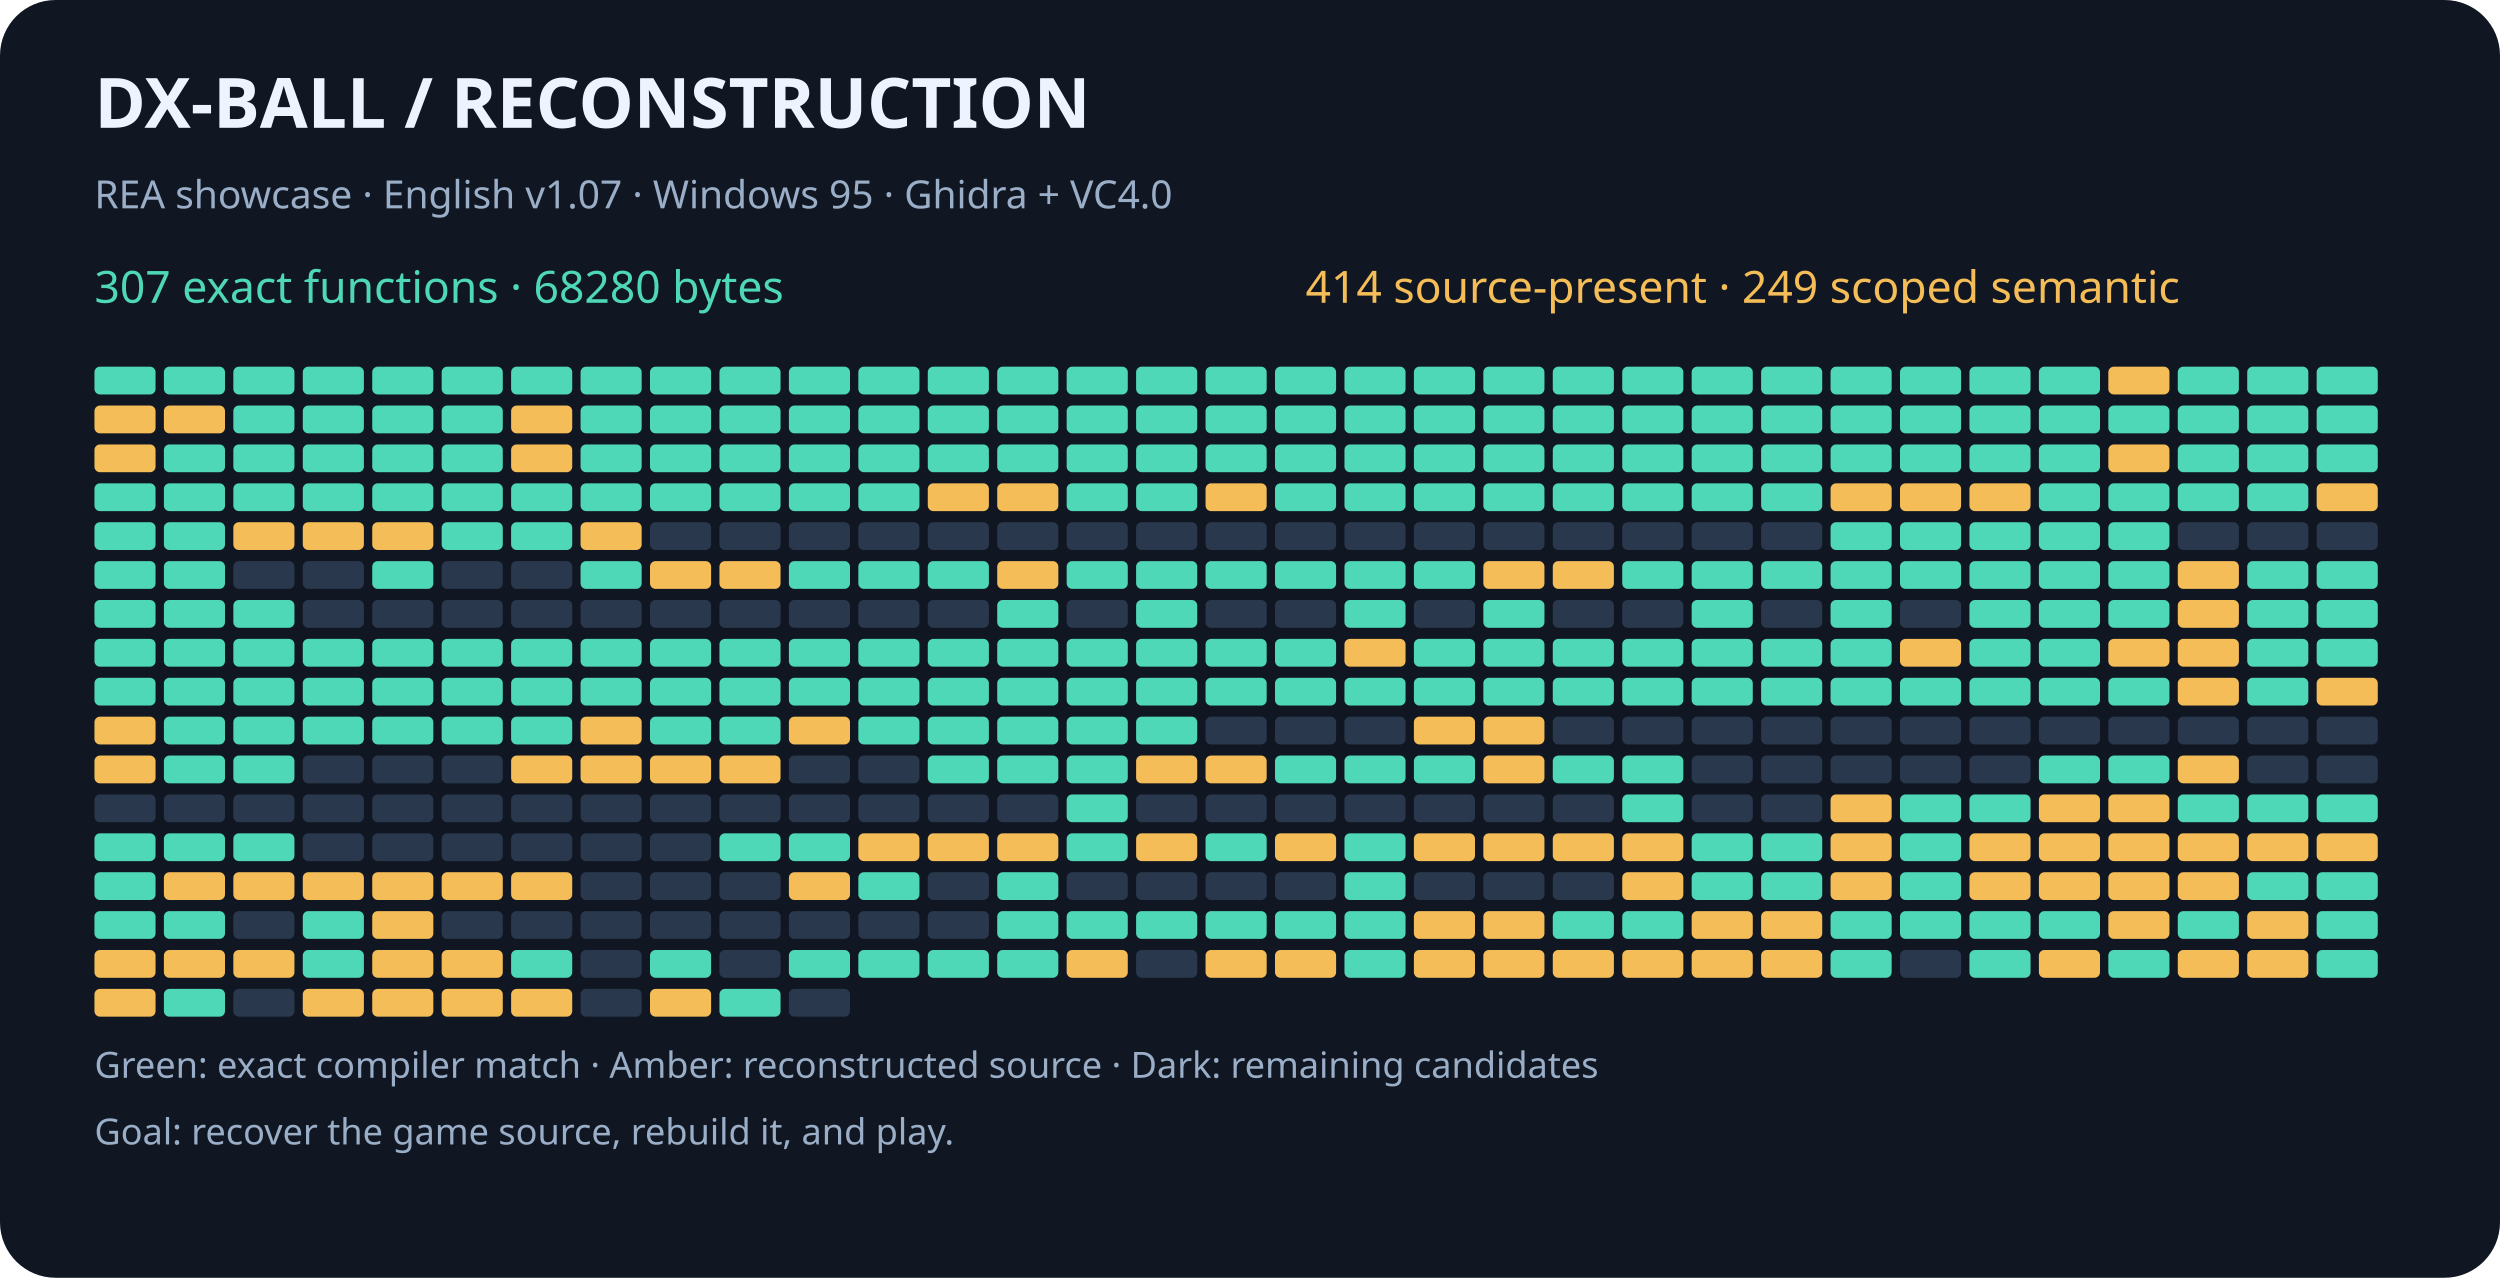
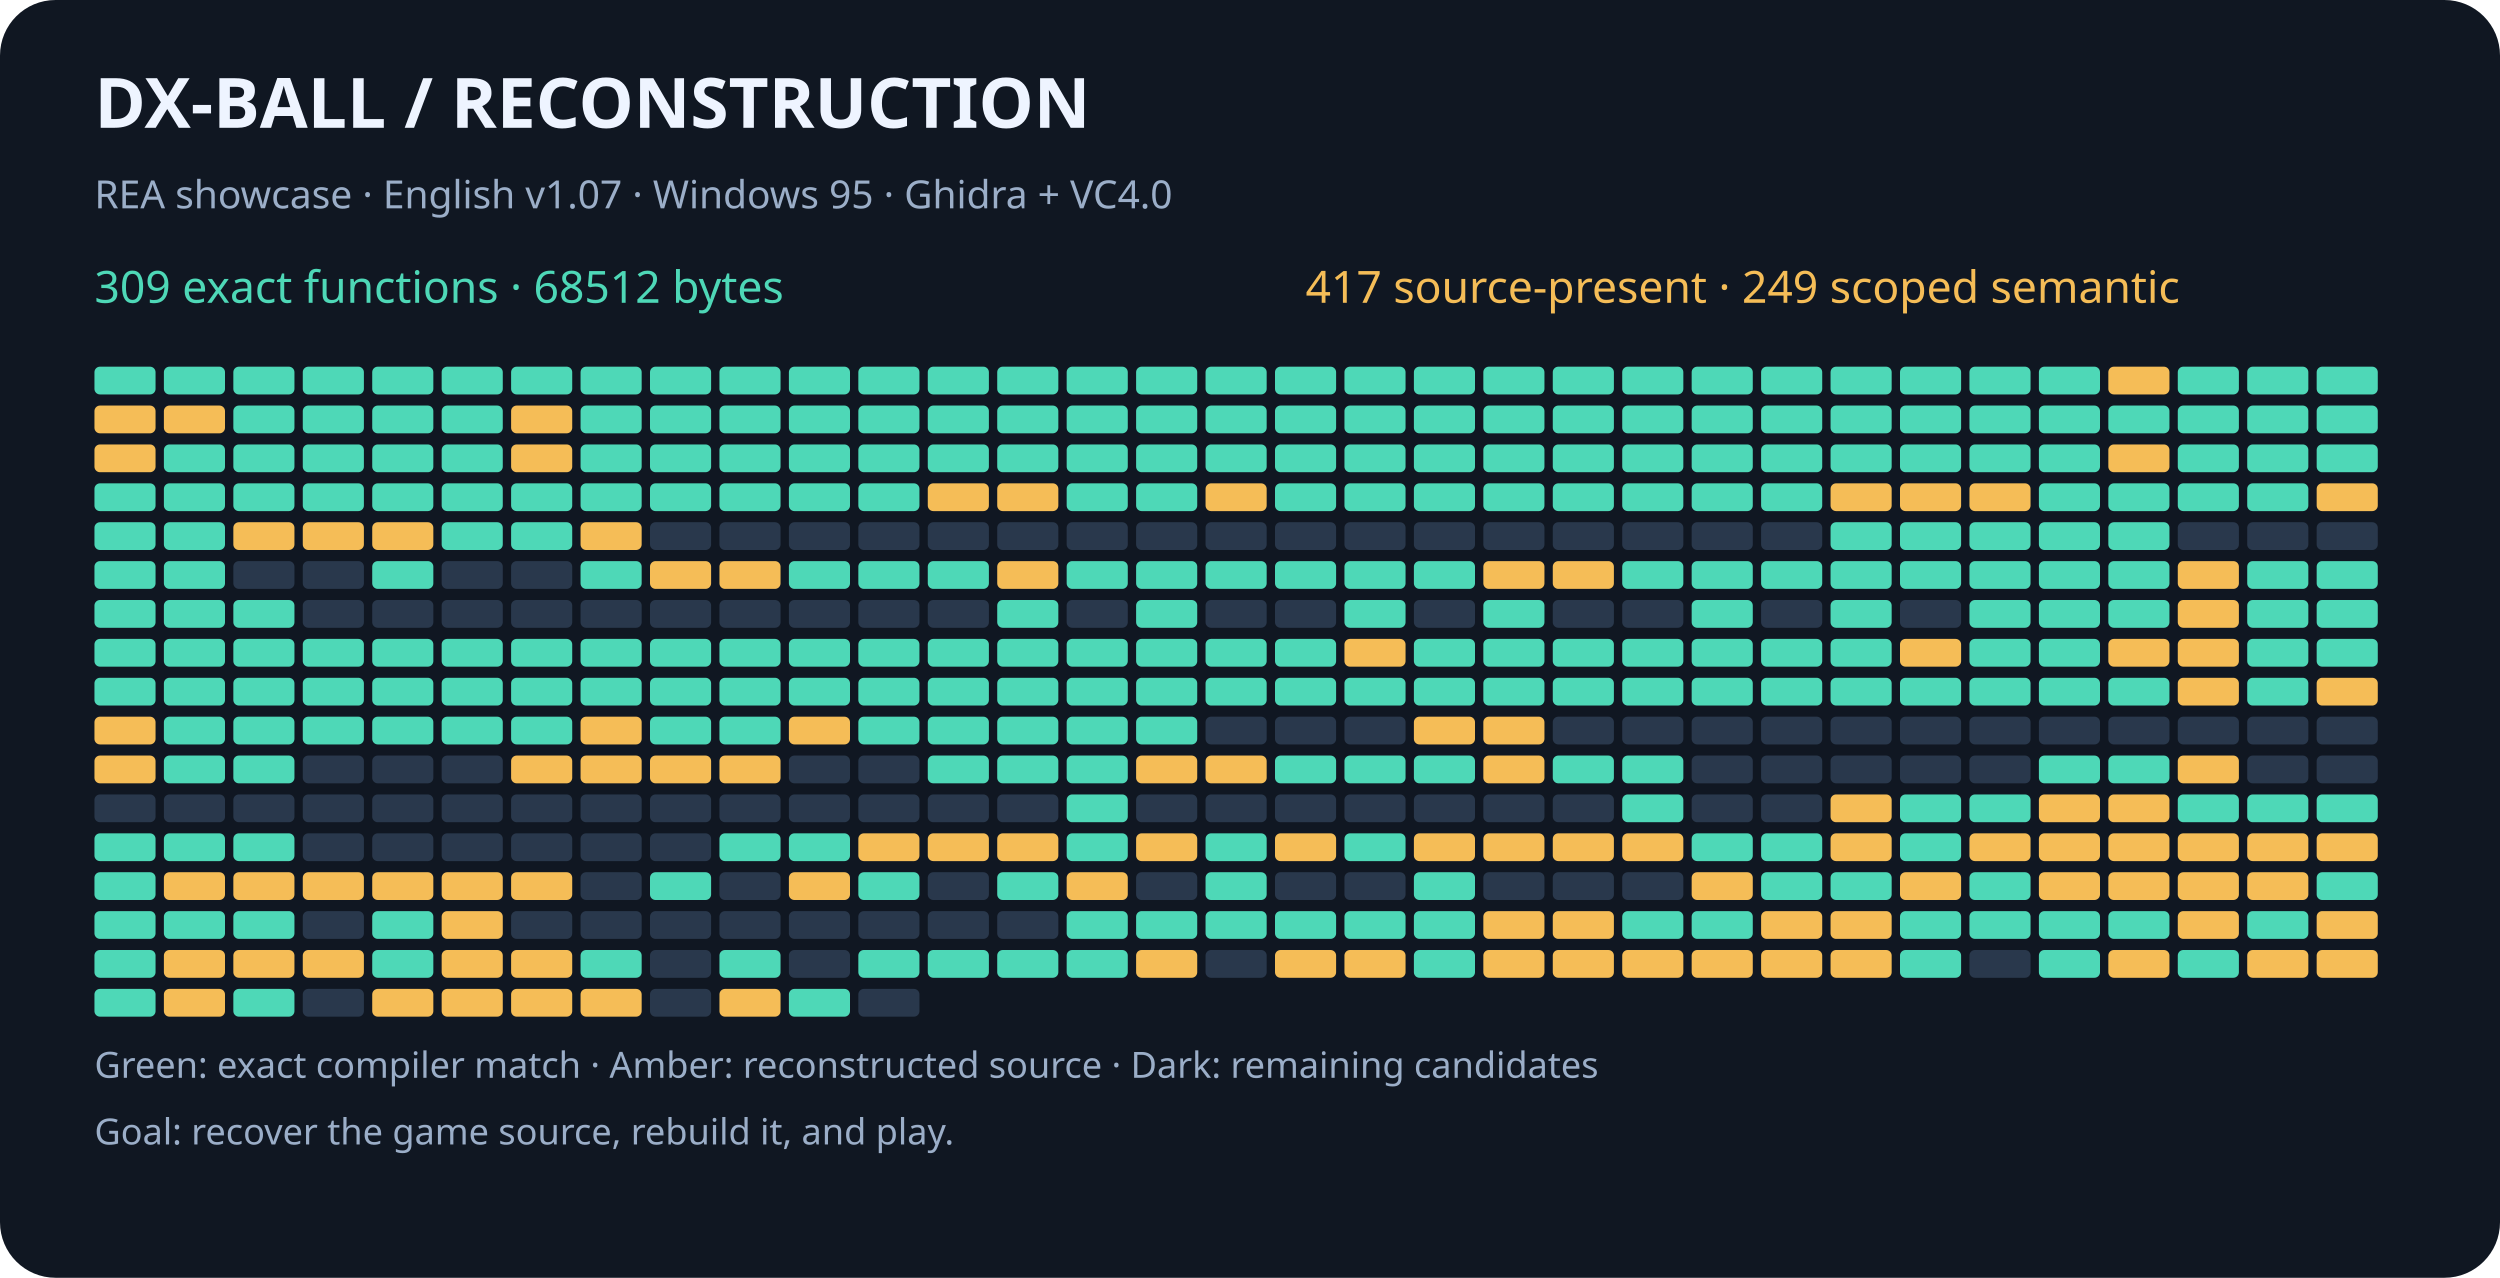
<svg xmlns="http://www.w3.org/2000/svg" width="900" height="460" viewBox="0 0 900 460" role="img" aria-labelledby="title desc">
  <rect width="900" height="460" rx="20" fill="#101722" />
  <g font-family="sans-serif">
    <text x="34" y="46" fill="#eef4ff" font-size="25" font-weight="bold">DX-BALL  /  RECONSTRUCTION</text>
    <text x="34" y="75" fill="#9baec8" font-size="14">REA showcase · English v1.07 · Windows 95 · Ghidra + VC4.0</text>
-     <text x="34" y="109" fill="#4ed8b7" font-size="16">307 exact functions · 68280 bytes</text>
-     <text x="470" y="109" fill="#f5bd57" font-size="16">414 source-present · 249 scoped semantic</text>
+     <text x="34" y="109" fill="#4ed8b7" font-size="16">309 exact functions · 68512 bytes</text>
+     <text x="470" y="109" fill="#f5bd57" font-size="16">417 source-present · 249 scoped semantic</text>
    <rect x="34" y="132" width="22" height="10" rx="2" fill="#4ed8b7" />
    <rect x="59" y="132" width="22" height="10" rx="2" fill="#4ed8b7" />
    <rect x="84" y="132" width="22" height="10" rx="2" fill="#4ed8b7" />
    <rect x="109" y="132" width="22" height="10" rx="2" fill="#4ed8b7" />
    <rect x="134" y="132" width="22" height="10" rx="2" fill="#4ed8b7" />
    <rect x="159" y="132" width="22" height="10" rx="2" fill="#4ed8b7" />
    <rect x="184" y="132" width="22" height="10" rx="2" fill="#4ed8b7" />
    <rect x="209" y="132" width="22" height="10" rx="2" fill="#4ed8b7" />
    <rect x="234" y="132" width="22" height="10" rx="2" fill="#4ed8b7" />
    <rect x="259" y="132" width="22" height="10" rx="2" fill="#4ed8b7" />
    <rect x="284" y="132" width="22" height="10" rx="2" fill="#4ed8b7" />
    <rect x="309" y="132" width="22" height="10" rx="2" fill="#4ed8b7" />
    <rect x="334" y="132" width="22" height="10" rx="2" fill="#4ed8b7" />
    <rect x="359" y="132" width="22" height="10" rx="2" fill="#4ed8b7" />
    <rect x="384" y="132" width="22" height="10" rx="2" fill="#4ed8b7" />
    <rect x="409" y="132" width="22" height="10" rx="2" fill="#4ed8b7" />
    <rect x="434" y="132" width="22" height="10" rx="2" fill="#4ed8b7" />
    <rect x="459" y="132" width="22" height="10" rx="2" fill="#4ed8b7" />
    <rect x="484" y="132" width="22" height="10" rx="2" fill="#4ed8b7" />
    <rect x="509" y="132" width="22" height="10" rx="2" fill="#4ed8b7" />
    <rect x="534" y="132" width="22" height="10" rx="2" fill="#4ed8b7" />
    <rect x="559" y="132" width="22" height="10" rx="2" fill="#4ed8b7" />
    <rect x="584" y="132" width="22" height="10" rx="2" fill="#4ed8b7" />
    <rect x="609" y="132" width="22" height="10" rx="2" fill="#4ed8b7" />
    <rect x="634" y="132" width="22" height="10" rx="2" fill="#4ed8b7" />
    <rect x="659" y="132" width="22" height="10" rx="2" fill="#4ed8b7" />
    <rect x="684" y="132" width="22" height="10" rx="2" fill="#4ed8b7" />
    <rect x="709" y="132" width="22" height="10" rx="2" fill="#4ed8b7" />
    <rect x="734" y="132" width="22" height="10" rx="2" fill="#4ed8b7" />
    <rect x="759" y="132" width="22" height="10" rx="2" fill="#f5bd57" />
    <rect x="784" y="132" width="22" height="10" rx="2" fill="#4ed8b7" />
    <rect x="809" y="132" width="22" height="10" rx="2" fill="#4ed8b7" />
    <rect x="834" y="132" width="22" height="10" rx="2" fill="#4ed8b7" />
    <rect x="34" y="146" width="22" height="10" rx="2" fill="#f5bd57" />
    <rect x="59" y="146" width="22" height="10" rx="2" fill="#f5bd57" />
    <rect x="84" y="146" width="22" height="10" rx="2" fill="#4ed8b7" />
    <rect x="109" y="146" width="22" height="10" rx="2" fill="#4ed8b7" />
    <rect x="134" y="146" width="22" height="10" rx="2" fill="#4ed8b7" />
    <rect x="159" y="146" width="22" height="10" rx="2" fill="#4ed8b7" />
    <rect x="184" y="146" width="22" height="10" rx="2" fill="#f5bd57" />
    <rect x="209" y="146" width="22" height="10" rx="2" fill="#4ed8b7" />
    <rect x="234" y="146" width="22" height="10" rx="2" fill="#4ed8b7" />
    <rect x="259" y="146" width="22" height="10" rx="2" fill="#4ed8b7" />
    <rect x="284" y="146" width="22" height="10" rx="2" fill="#4ed8b7" />
    <rect x="309" y="146" width="22" height="10" rx="2" fill="#4ed8b7" />
    <rect x="334" y="146" width="22" height="10" rx="2" fill="#4ed8b7" />
    <rect x="359" y="146" width="22" height="10" rx="2" fill="#4ed8b7" />
    <rect x="384" y="146" width="22" height="10" rx="2" fill="#4ed8b7" />
    <rect x="409" y="146" width="22" height="10" rx="2" fill="#4ed8b7" />
    <rect x="434" y="146" width="22" height="10" rx="2" fill="#4ed8b7" />
    <rect x="459" y="146" width="22" height="10" rx="2" fill="#4ed8b7" />
    <rect x="484" y="146" width="22" height="10" rx="2" fill="#4ed8b7" />
    <rect x="509" y="146" width="22" height="10" rx="2" fill="#4ed8b7" />
    <rect x="534" y="146" width="22" height="10" rx="2" fill="#4ed8b7" />
    <rect x="559" y="146" width="22" height="10" rx="2" fill="#4ed8b7" />
    <rect x="584" y="146" width="22" height="10" rx="2" fill="#4ed8b7" />
    <rect x="609" y="146" width="22" height="10" rx="2" fill="#4ed8b7" />
    <rect x="634" y="146" width="22" height="10" rx="2" fill="#4ed8b7" />
    <rect x="659" y="146" width="22" height="10" rx="2" fill="#4ed8b7" />
    <rect x="684" y="146" width="22" height="10" rx="2" fill="#4ed8b7" />
    <rect x="709" y="146" width="22" height="10" rx="2" fill="#4ed8b7" />
    <rect x="734" y="146" width="22" height="10" rx="2" fill="#4ed8b7" />
    <rect x="759" y="146" width="22" height="10" rx="2" fill="#4ed8b7" />
    <rect x="784" y="146" width="22" height="10" rx="2" fill="#4ed8b7" />
    <rect x="809" y="146" width="22" height="10" rx="2" fill="#4ed8b7" />
    <rect x="834" y="146" width="22" height="10" rx="2" fill="#4ed8b7" />
    <rect x="34" y="160" width="22" height="10" rx="2" fill="#f5bd57" />
    <rect x="59" y="160" width="22" height="10" rx="2" fill="#4ed8b7" />
    <rect x="84" y="160" width="22" height="10" rx="2" fill="#4ed8b7" />
    <rect x="109" y="160" width="22" height="10" rx="2" fill="#4ed8b7" />
    <rect x="134" y="160" width="22" height="10" rx="2" fill="#4ed8b7" />
    <rect x="159" y="160" width="22" height="10" rx="2" fill="#4ed8b7" />
    <rect x="184" y="160" width="22" height="10" rx="2" fill="#f5bd57" />
    <rect x="209" y="160" width="22" height="10" rx="2" fill="#4ed8b7" />
    <rect x="234" y="160" width="22" height="10" rx="2" fill="#4ed8b7" />
    <rect x="259" y="160" width="22" height="10" rx="2" fill="#4ed8b7" />
    <rect x="284" y="160" width="22" height="10" rx="2" fill="#4ed8b7" />
    <rect x="309" y="160" width="22" height="10" rx="2" fill="#4ed8b7" />
    <rect x="334" y="160" width="22" height="10" rx="2" fill="#4ed8b7" />
    <rect x="359" y="160" width="22" height="10" rx="2" fill="#4ed8b7" />
    <rect x="384" y="160" width="22" height="10" rx="2" fill="#4ed8b7" />
    <rect x="409" y="160" width="22" height="10" rx="2" fill="#4ed8b7" />
    <rect x="434" y="160" width="22" height="10" rx="2" fill="#4ed8b7" />
    <rect x="459" y="160" width="22" height="10" rx="2" fill="#4ed8b7" />
    <rect x="484" y="160" width="22" height="10" rx="2" fill="#4ed8b7" />
    <rect x="509" y="160" width="22" height="10" rx="2" fill="#4ed8b7" />
    <rect x="534" y="160" width="22" height="10" rx="2" fill="#4ed8b7" />
    <rect x="559" y="160" width="22" height="10" rx="2" fill="#4ed8b7" />
    <rect x="584" y="160" width="22" height="10" rx="2" fill="#4ed8b7" />
    <rect x="609" y="160" width="22" height="10" rx="2" fill="#4ed8b7" />
    <rect x="634" y="160" width="22" height="10" rx="2" fill="#4ed8b7" />
    <rect x="659" y="160" width="22" height="10" rx="2" fill="#4ed8b7" />
    <rect x="684" y="160" width="22" height="10" rx="2" fill="#4ed8b7" />
    <rect x="709" y="160" width="22" height="10" rx="2" fill="#4ed8b7" />
    <rect x="734" y="160" width="22" height="10" rx="2" fill="#4ed8b7" />
    <rect x="759" y="160" width="22" height="10" rx="2" fill="#f5bd57" />
    <rect x="784" y="160" width="22" height="10" rx="2" fill="#4ed8b7" />
    <rect x="809" y="160" width="22" height="10" rx="2" fill="#4ed8b7" />
    <rect x="834" y="160" width="22" height="10" rx="2" fill="#4ed8b7" />
    <rect x="34" y="174" width="22" height="10" rx="2" fill="#4ed8b7" />
    <rect x="59" y="174" width="22" height="10" rx="2" fill="#4ed8b7" />
    <rect x="84" y="174" width="22" height="10" rx="2" fill="#4ed8b7" />
    <rect x="109" y="174" width="22" height="10" rx="2" fill="#4ed8b7" />
    <rect x="134" y="174" width="22" height="10" rx="2" fill="#4ed8b7" />
    <rect x="159" y="174" width="22" height="10" rx="2" fill="#4ed8b7" />
    <rect x="184" y="174" width="22" height="10" rx="2" fill="#4ed8b7" />
    <rect x="209" y="174" width="22" height="10" rx="2" fill="#4ed8b7" />
    <rect x="234" y="174" width="22" height="10" rx="2" fill="#4ed8b7" />
    <rect x="259" y="174" width="22" height="10" rx="2" fill="#4ed8b7" />
    <rect x="284" y="174" width="22" height="10" rx="2" fill="#4ed8b7" />
    <rect x="309" y="174" width="22" height="10" rx="2" fill="#4ed8b7" />
    <rect x="334" y="174" width="22" height="10" rx="2" fill="#f5bd57" />
    <rect x="359" y="174" width="22" height="10" rx="2" fill="#f5bd57" />
    <rect x="384" y="174" width="22" height="10" rx="2" fill="#4ed8b7" />
    <rect x="409" y="174" width="22" height="10" rx="2" fill="#4ed8b7" />
    <rect x="434" y="174" width="22" height="10" rx="2" fill="#f5bd57" />
    <rect x="459" y="174" width="22" height="10" rx="2" fill="#4ed8b7" />
    <rect x="484" y="174" width="22" height="10" rx="2" fill="#4ed8b7" />
    <rect x="509" y="174" width="22" height="10" rx="2" fill="#4ed8b7" />
    <rect x="534" y="174" width="22" height="10" rx="2" fill="#4ed8b7" />
    <rect x="559" y="174" width="22" height="10" rx="2" fill="#4ed8b7" />
    <rect x="584" y="174" width="22" height="10" rx="2" fill="#4ed8b7" />
    <rect x="609" y="174" width="22" height="10" rx="2" fill="#4ed8b7" />
    <rect x="634" y="174" width="22" height="10" rx="2" fill="#4ed8b7" />
    <rect x="659" y="174" width="22" height="10" rx="2" fill="#f5bd57" />
    <rect x="684" y="174" width="22" height="10" rx="2" fill="#f5bd57" />
    <rect x="709" y="174" width="22" height="10" rx="2" fill="#f5bd57" />
    <rect x="734" y="174" width="22" height="10" rx="2" fill="#4ed8b7" />
    <rect x="759" y="174" width="22" height="10" rx="2" fill="#4ed8b7" />
    <rect x="784" y="174" width="22" height="10" rx="2" fill="#4ed8b7" />
    <rect x="809" y="174" width="22" height="10" rx="2" fill="#4ed8b7" />
    <rect x="834" y="174" width="22" height="10" rx="2" fill="#f5bd57" />
    <rect x="34" y="188" width="22" height="10" rx="2" fill="#4ed8b7" />
    <rect x="59" y="188" width="22" height="10" rx="2" fill="#4ed8b7" />
    <rect x="84" y="188" width="22" height="10" rx="2" fill="#f5bd57" />
    <rect x="109" y="188" width="22" height="10" rx="2" fill="#f5bd57" />
    <rect x="134" y="188" width="22" height="10" rx="2" fill="#f5bd57" />
    <rect x="159" y="188" width="22" height="10" rx="2" fill="#4ed8b7" />
    <rect x="184" y="188" width="22" height="10" rx="2" fill="#4ed8b7" />
    <rect x="209" y="188" width="22" height="10" rx="2" fill="#f5bd57" />
    <rect x="234" y="188" width="22" height="10" rx="2" fill="#29384c" />
    <rect x="259" y="188" width="22" height="10" rx="2" fill="#29384c" />
    <rect x="284" y="188" width="22" height="10" rx="2" fill="#29384c" />
    <rect x="309" y="188" width="22" height="10" rx="2" fill="#29384c" />
    <rect x="334" y="188" width="22" height="10" rx="2" fill="#29384c" />
    <rect x="359" y="188" width="22" height="10" rx="2" fill="#29384c" />
    <rect x="384" y="188" width="22" height="10" rx="2" fill="#29384c" />
    <rect x="409" y="188" width="22" height="10" rx="2" fill="#29384c" />
    <rect x="434" y="188" width="22" height="10" rx="2" fill="#29384c" />
    <rect x="459" y="188" width="22" height="10" rx="2" fill="#29384c" />
    <rect x="484" y="188" width="22" height="10" rx="2" fill="#29384c" />
    <rect x="509" y="188" width="22" height="10" rx="2" fill="#29384c" />
    <rect x="534" y="188" width="22" height="10" rx="2" fill="#29384c" />
    <rect x="559" y="188" width="22" height="10" rx="2" fill="#29384c" />
    <rect x="584" y="188" width="22" height="10" rx="2" fill="#29384c" />
    <rect x="609" y="188" width="22" height="10" rx="2" fill="#29384c" />
    <rect x="634" y="188" width="22" height="10" rx="2" fill="#29384c" />
    <rect x="659" y="188" width="22" height="10" rx="2" fill="#4ed8b7" />
    <rect x="684" y="188" width="22" height="10" rx="2" fill="#4ed8b7" />
    <rect x="709" y="188" width="22" height="10" rx="2" fill="#4ed8b7" />
    <rect x="734" y="188" width="22" height="10" rx="2" fill="#4ed8b7" />
    <rect x="759" y="188" width="22" height="10" rx="2" fill="#4ed8b7" />
    <rect x="784" y="188" width="22" height="10" rx="2" fill="#29384c" />
    <rect x="809" y="188" width="22" height="10" rx="2" fill="#29384c" />
    <rect x="834" y="188" width="22" height="10" rx="2" fill="#29384c" />
    <rect x="34" y="202" width="22" height="10" rx="2" fill="#4ed8b7" />
    <rect x="59" y="202" width="22" height="10" rx="2" fill="#4ed8b7" />
    <rect x="84" y="202" width="22" height="10" rx="2" fill="#29384c" />
    <rect x="109" y="202" width="22" height="10" rx="2" fill="#29384c" />
    <rect x="134" y="202" width="22" height="10" rx="2" fill="#4ed8b7" />
    <rect x="159" y="202" width="22" height="10" rx="2" fill="#29384c" />
    <rect x="184" y="202" width="22" height="10" rx="2" fill="#29384c" />
    <rect x="209" y="202" width="22" height="10" rx="2" fill="#4ed8b7" />
    <rect x="234" y="202" width="22" height="10" rx="2" fill="#f5bd57" />
    <rect x="259" y="202" width="22" height="10" rx="2" fill="#f5bd57" />
    <rect x="284" y="202" width="22" height="10" rx="2" fill="#4ed8b7" />
    <rect x="309" y="202" width="22" height="10" rx="2" fill="#4ed8b7" />
    <rect x="334" y="202" width="22" height="10" rx="2" fill="#4ed8b7" />
    <rect x="359" y="202" width="22" height="10" rx="2" fill="#f5bd57" />
    <rect x="384" y="202" width="22" height="10" rx="2" fill="#4ed8b7" />
    <rect x="409" y="202" width="22" height="10" rx="2" fill="#4ed8b7" />
    <rect x="434" y="202" width="22" height="10" rx="2" fill="#4ed8b7" />
    <rect x="459" y="202" width="22" height="10" rx="2" fill="#4ed8b7" />
    <rect x="484" y="202" width="22" height="10" rx="2" fill="#4ed8b7" />
    <rect x="509" y="202" width="22" height="10" rx="2" fill="#4ed8b7" />
    <rect x="534" y="202" width="22" height="10" rx="2" fill="#f5bd57" />
    <rect x="559" y="202" width="22" height="10" rx="2" fill="#f5bd57" />
    <rect x="584" y="202" width="22" height="10" rx="2" fill="#4ed8b7" />
    <rect x="609" y="202" width="22" height="10" rx="2" fill="#4ed8b7" />
    <rect x="634" y="202" width="22" height="10" rx="2" fill="#4ed8b7" />
    <rect x="659" y="202" width="22" height="10" rx="2" fill="#4ed8b7" />
    <rect x="684" y="202" width="22" height="10" rx="2" fill="#4ed8b7" />
    <rect x="709" y="202" width="22" height="10" rx="2" fill="#4ed8b7" />
    <rect x="734" y="202" width="22" height="10" rx="2" fill="#4ed8b7" />
    <rect x="759" y="202" width="22" height="10" rx="2" fill="#4ed8b7" />
    <rect x="784" y="202" width="22" height="10" rx="2" fill="#f5bd57" />
    <rect x="809" y="202" width="22" height="10" rx="2" fill="#4ed8b7" />
    <rect x="834" y="202" width="22" height="10" rx="2" fill="#4ed8b7" />
    <rect x="34" y="216" width="22" height="10" rx="2" fill="#4ed8b7" />
    <rect x="59" y="216" width="22" height="10" rx="2" fill="#4ed8b7" />
    <rect x="84" y="216" width="22" height="10" rx="2" fill="#4ed8b7" />
    <rect x="109" y="216" width="22" height="10" rx="2" fill="#29384c" />
    <rect x="134" y="216" width="22" height="10" rx="2" fill="#29384c" />
    <rect x="159" y="216" width="22" height="10" rx="2" fill="#29384c" />
    <rect x="184" y="216" width="22" height="10" rx="2" fill="#29384c" />
    <rect x="209" y="216" width="22" height="10" rx="2" fill="#29384c" />
    <rect x="234" y="216" width="22" height="10" rx="2" fill="#29384c" />
    <rect x="259" y="216" width="22" height="10" rx="2" fill="#29384c" />
    <rect x="284" y="216" width="22" height="10" rx="2" fill="#29384c" />
    <rect x="309" y="216" width="22" height="10" rx="2" fill="#29384c" />
    <rect x="334" y="216" width="22" height="10" rx="2" fill="#29384c" />
    <rect x="359" y="216" width="22" height="10" rx="2" fill="#4ed8b7" />
    <rect x="384" y="216" width="22" height="10" rx="2" fill="#29384c" />
    <rect x="409" y="216" width="22" height="10" rx="2" fill="#4ed8b7" />
    <rect x="434" y="216" width="22" height="10" rx="2" fill="#29384c" />
    <rect x="459" y="216" width="22" height="10" rx="2" fill="#29384c" />
    <rect x="484" y="216" width="22" height="10" rx="2" fill="#4ed8b7" />
    <rect x="509" y="216" width="22" height="10" rx="2" fill="#29384c" />
    <rect x="534" y="216" width="22" height="10" rx="2" fill="#4ed8b7" />
    <rect x="559" y="216" width="22" height="10" rx="2" fill="#29384c" />
    <rect x="584" y="216" width="22" height="10" rx="2" fill="#29384c" />
    <rect x="609" y="216" width="22" height="10" rx="2" fill="#4ed8b7" />
    <rect x="634" y="216" width="22" height="10" rx="2" fill="#29384c" />
    <rect x="659" y="216" width="22" height="10" rx="2" fill="#4ed8b7" />
    <rect x="684" y="216" width="22" height="10" rx="2" fill="#29384c" />
    <rect x="709" y="216" width="22" height="10" rx="2" fill="#4ed8b7" />
    <rect x="734" y="216" width="22" height="10" rx="2" fill="#4ed8b7" />
    <rect x="759" y="216" width="22" height="10" rx="2" fill="#4ed8b7" />
    <rect x="784" y="216" width="22" height="10" rx="2" fill="#f5bd57" />
    <rect x="809" y="216" width="22" height="10" rx="2" fill="#4ed8b7" />
    <rect x="834" y="216" width="22" height="10" rx="2" fill="#4ed8b7" />
    <rect x="34" y="230" width="22" height="10" rx="2" fill="#4ed8b7" />
    <rect x="59" y="230" width="22" height="10" rx="2" fill="#4ed8b7" />
    <rect x="84" y="230" width="22" height="10" rx="2" fill="#4ed8b7" />
    <rect x="109" y="230" width="22" height="10" rx="2" fill="#4ed8b7" />
    <rect x="134" y="230" width="22" height="10" rx="2" fill="#4ed8b7" />
    <rect x="159" y="230" width="22" height="10" rx="2" fill="#4ed8b7" />
    <rect x="184" y="230" width="22" height="10" rx="2" fill="#4ed8b7" />
    <rect x="209" y="230" width="22" height="10" rx="2" fill="#4ed8b7" />
    <rect x="234" y="230" width="22" height="10" rx="2" fill="#4ed8b7" />
    <rect x="259" y="230" width="22" height="10" rx="2" fill="#4ed8b7" />
    <rect x="284" y="230" width="22" height="10" rx="2" fill="#4ed8b7" />
    <rect x="309" y="230" width="22" height="10" rx="2" fill="#4ed8b7" />
    <rect x="334" y="230" width="22" height="10" rx="2" fill="#4ed8b7" />
    <rect x="359" y="230" width="22" height="10" rx="2" fill="#4ed8b7" />
    <rect x="384" y="230" width="22" height="10" rx="2" fill="#4ed8b7" />
    <rect x="409" y="230" width="22" height="10" rx="2" fill="#4ed8b7" />
    <rect x="434" y="230" width="22" height="10" rx="2" fill="#4ed8b7" />
    <rect x="459" y="230" width="22" height="10" rx="2" fill="#4ed8b7" />
    <rect x="484" y="230" width="22" height="10" rx="2" fill="#f5bd57" />
    <rect x="509" y="230" width="22" height="10" rx="2" fill="#4ed8b7" />
    <rect x="534" y="230" width="22" height="10" rx="2" fill="#4ed8b7" />
    <rect x="559" y="230" width="22" height="10" rx="2" fill="#4ed8b7" />
    <rect x="584" y="230" width="22" height="10" rx="2" fill="#4ed8b7" />
    <rect x="609" y="230" width="22" height="10" rx="2" fill="#4ed8b7" />
    <rect x="634" y="230" width="22" height="10" rx="2" fill="#4ed8b7" />
    <rect x="659" y="230" width="22" height="10" rx="2" fill="#4ed8b7" />
    <rect x="684" y="230" width="22" height="10" rx="2" fill="#f5bd57" />
    <rect x="709" y="230" width="22" height="10" rx="2" fill="#4ed8b7" />
    <rect x="734" y="230" width="22" height="10" rx="2" fill="#4ed8b7" />
    <rect x="759" y="230" width="22" height="10" rx="2" fill="#f5bd57" />
    <rect x="784" y="230" width="22" height="10" rx="2" fill="#f5bd57" />
    <rect x="809" y="230" width="22" height="10" rx="2" fill="#4ed8b7" />
    <rect x="834" y="230" width="22" height="10" rx="2" fill="#4ed8b7" />
    <rect x="34" y="244" width="22" height="10" rx="2" fill="#4ed8b7" />
    <rect x="59" y="244" width="22" height="10" rx="2" fill="#4ed8b7" />
    <rect x="84" y="244" width="22" height="10" rx="2" fill="#4ed8b7" />
    <rect x="109" y="244" width="22" height="10" rx="2" fill="#4ed8b7" />
    <rect x="134" y="244" width="22" height="10" rx="2" fill="#4ed8b7" />
    <rect x="159" y="244" width="22" height="10" rx="2" fill="#4ed8b7" />
    <rect x="184" y="244" width="22" height="10" rx="2" fill="#4ed8b7" />
    <rect x="209" y="244" width="22" height="10" rx="2" fill="#4ed8b7" />
    <rect x="234" y="244" width="22" height="10" rx="2" fill="#4ed8b7" />
    <rect x="259" y="244" width="22" height="10" rx="2" fill="#4ed8b7" />
    <rect x="284" y="244" width="22" height="10" rx="2" fill="#4ed8b7" />
    <rect x="309" y="244" width="22" height="10" rx="2" fill="#4ed8b7" />
    <rect x="334" y="244" width="22" height="10" rx="2" fill="#4ed8b7" />
    <rect x="359" y="244" width="22" height="10" rx="2" fill="#4ed8b7" />
    <rect x="384" y="244" width="22" height="10" rx="2" fill="#4ed8b7" />
    <rect x="409" y="244" width="22" height="10" rx="2" fill="#4ed8b7" />
    <rect x="434" y="244" width="22" height="10" rx="2" fill="#4ed8b7" />
    <rect x="459" y="244" width="22" height="10" rx="2" fill="#4ed8b7" />
    <rect x="484" y="244" width="22" height="10" rx="2" fill="#4ed8b7" />
    <rect x="509" y="244" width="22" height="10" rx="2" fill="#4ed8b7" />
    <rect x="534" y="244" width="22" height="10" rx="2" fill="#4ed8b7" />
    <rect x="559" y="244" width="22" height="10" rx="2" fill="#4ed8b7" />
    <rect x="584" y="244" width="22" height="10" rx="2" fill="#4ed8b7" />
    <rect x="609" y="244" width="22" height="10" rx="2" fill="#4ed8b7" />
    <rect x="634" y="244" width="22" height="10" rx="2" fill="#4ed8b7" />
    <rect x="659" y="244" width="22" height="10" rx="2" fill="#4ed8b7" />
    <rect x="684" y="244" width="22" height="10" rx="2" fill="#4ed8b7" />
    <rect x="709" y="244" width="22" height="10" rx="2" fill="#4ed8b7" />
    <rect x="734" y="244" width="22" height="10" rx="2" fill="#4ed8b7" />
    <rect x="759" y="244" width="22" height="10" rx="2" fill="#4ed8b7" />
    <rect x="784" y="244" width="22" height="10" rx="2" fill="#f5bd57" />
    <rect x="809" y="244" width="22" height="10" rx="2" fill="#4ed8b7" />
    <rect x="834" y="244" width="22" height="10" rx="2" fill="#f5bd57" />
    <rect x="34" y="258" width="22" height="10" rx="2" fill="#f5bd57" />
    <rect x="59" y="258" width="22" height="10" rx="2" fill="#4ed8b7" />
    <rect x="84" y="258" width="22" height="10" rx="2" fill="#4ed8b7" />
    <rect x="109" y="258" width="22" height="10" rx="2" fill="#4ed8b7" />
    <rect x="134" y="258" width="22" height="10" rx="2" fill="#4ed8b7" />
    <rect x="159" y="258" width="22" height="10" rx="2" fill="#4ed8b7" />
    <rect x="184" y="258" width="22" height="10" rx="2" fill="#4ed8b7" />
    <rect x="209" y="258" width="22" height="10" rx="2" fill="#f5bd57" />
    <rect x="234" y="258" width="22" height="10" rx="2" fill="#4ed8b7" />
    <rect x="259" y="258" width="22" height="10" rx="2" fill="#4ed8b7" />
    <rect x="284" y="258" width="22" height="10" rx="2" fill="#f5bd57" />
    <rect x="309" y="258" width="22" height="10" rx="2" fill="#4ed8b7" />
    <rect x="334" y="258" width="22" height="10" rx="2" fill="#4ed8b7" />
    <rect x="359" y="258" width="22" height="10" rx="2" fill="#4ed8b7" />
    <rect x="384" y="258" width="22" height="10" rx="2" fill="#4ed8b7" />
    <rect x="409" y="258" width="22" height="10" rx="2" fill="#4ed8b7" />
    <rect x="434" y="258" width="22" height="10" rx="2" fill="#29384c" />
    <rect x="459" y="258" width="22" height="10" rx="2" fill="#29384c" />
    <rect x="484" y="258" width="22" height="10" rx="2" fill="#29384c" />
    <rect x="509" y="258" width="22" height="10" rx="2" fill="#f5bd57" />
    <rect x="534" y="258" width="22" height="10" rx="2" fill="#f5bd57" />
    <rect x="559" y="258" width="22" height="10" rx="2" fill="#29384c" />
    <rect x="584" y="258" width="22" height="10" rx="2" fill="#29384c" />
    <rect x="609" y="258" width="22" height="10" rx="2" fill="#29384c" />
    <rect x="634" y="258" width="22" height="10" rx="2" fill="#29384c" />
    <rect x="659" y="258" width="22" height="10" rx="2" fill="#29384c" />
    <rect x="684" y="258" width="22" height="10" rx="2" fill="#29384c" />
    <rect x="709" y="258" width="22" height="10" rx="2" fill="#29384c" />
    <rect x="734" y="258" width="22" height="10" rx="2" fill="#29384c" />
    <rect x="759" y="258" width="22" height="10" rx="2" fill="#29384c" />
    <rect x="784" y="258" width="22" height="10" rx="2" fill="#29384c" />
    <rect x="809" y="258" width="22" height="10" rx="2" fill="#29384c" />
    <rect x="834" y="258" width="22" height="10" rx="2" fill="#29384c" />
    <rect x="34" y="272" width="22" height="10" rx="2" fill="#f5bd57" />
    <rect x="59" y="272" width="22" height="10" rx="2" fill="#4ed8b7" />
    <rect x="84" y="272" width="22" height="10" rx="2" fill="#4ed8b7" />
    <rect x="109" y="272" width="22" height="10" rx="2" fill="#29384c" />
    <rect x="134" y="272" width="22" height="10" rx="2" fill="#29384c" />
    <rect x="159" y="272" width="22" height="10" rx="2" fill="#29384c" />
    <rect x="184" y="272" width="22" height="10" rx="2" fill="#f5bd57" />
    <rect x="209" y="272" width="22" height="10" rx="2" fill="#f5bd57" />
    <rect x="234" y="272" width="22" height="10" rx="2" fill="#f5bd57" />
    <rect x="259" y="272" width="22" height="10" rx="2" fill="#f5bd57" />
    <rect x="284" y="272" width="22" height="10" rx="2" fill="#29384c" />
    <rect x="309" y="272" width="22" height="10" rx="2" fill="#29384c" />
    <rect x="334" y="272" width="22" height="10" rx="2" fill="#4ed8b7" />
    <rect x="359" y="272" width="22" height="10" rx="2" fill="#4ed8b7" />
    <rect x="384" y="272" width="22" height="10" rx="2" fill="#4ed8b7" />
    <rect x="409" y="272" width="22" height="10" rx="2" fill="#f5bd57" />
    <rect x="434" y="272" width="22" height="10" rx="2" fill="#f5bd57" />
    <rect x="459" y="272" width="22" height="10" rx="2" fill="#4ed8b7" />
    <rect x="484" y="272" width="22" height="10" rx="2" fill="#4ed8b7" />
    <rect x="509" y="272" width="22" height="10" rx="2" fill="#4ed8b7" />
    <rect x="534" y="272" width="22" height="10" rx="2" fill="#f5bd57" />
    <rect x="559" y="272" width="22" height="10" rx="2" fill="#4ed8b7" />
    <rect x="584" y="272" width="22" height="10" rx="2" fill="#4ed8b7" />
    <rect x="609" y="272" width="22" height="10" rx="2" fill="#29384c" />
    <rect x="634" y="272" width="22" height="10" rx="2" fill="#29384c" />
    <rect x="659" y="272" width="22" height="10" rx="2" fill="#29384c" />
    <rect x="684" y="272" width="22" height="10" rx="2" fill="#29384c" />
    <rect x="709" y="272" width="22" height="10" rx="2" fill="#29384c" />
    <rect x="734" y="272" width="22" height="10" rx="2" fill="#4ed8b7" />
    <rect x="759" y="272" width="22" height="10" rx="2" fill="#4ed8b7" />
    <rect x="784" y="272" width="22" height="10" rx="2" fill="#f5bd57" />
    <rect x="809" y="272" width="22" height="10" rx="2" fill="#29384c" />
    <rect x="834" y="272" width="22" height="10" rx="2" fill="#29384c" />
    <rect x="34" y="286" width="22" height="10" rx="2" fill="#29384c" />
    <rect x="59" y="286" width="22" height="10" rx="2" fill="#29384c" />
    <rect x="84" y="286" width="22" height="10" rx="2" fill="#29384c" />
    <rect x="109" y="286" width="22" height="10" rx="2" fill="#29384c" />
    <rect x="134" y="286" width="22" height="10" rx="2" fill="#29384c" />
    <rect x="159" y="286" width="22" height="10" rx="2" fill="#29384c" />
    <rect x="184" y="286" width="22" height="10" rx="2" fill="#29384c" />
    <rect x="209" y="286" width="22" height="10" rx="2" fill="#29384c" />
    <rect x="234" y="286" width="22" height="10" rx="2" fill="#29384c" />
    <rect x="259" y="286" width="22" height="10" rx="2" fill="#29384c" />
    <rect x="284" y="286" width="22" height="10" rx="2" fill="#29384c" />
    <rect x="309" y="286" width="22" height="10" rx="2" fill="#29384c" />
    <rect x="334" y="286" width="22" height="10" rx="2" fill="#29384c" />
    <rect x="359" y="286" width="22" height="10" rx="2" fill="#29384c" />
    <rect x="384" y="286" width="22" height="10" rx="2" fill="#4ed8b7" />
    <rect x="409" y="286" width="22" height="10" rx="2" fill="#29384c" />
    <rect x="434" y="286" width="22" height="10" rx="2" fill="#29384c" />
    <rect x="459" y="286" width="22" height="10" rx="2" fill="#29384c" />
    <rect x="484" y="286" width="22" height="10" rx="2" fill="#29384c" />
    <rect x="509" y="286" width="22" height="10" rx="2" fill="#29384c" />
    <rect x="534" y="286" width="22" height="10" rx="2" fill="#29384c" />
    <rect x="559" y="286" width="22" height="10" rx="2" fill="#29384c" />
    <rect x="584" y="286" width="22" height="10" rx="2" fill="#4ed8b7" />
    <rect x="609" y="286" width="22" height="10" rx="2" fill="#29384c" />
    <rect x="634" y="286" width="22" height="10" rx="2" fill="#29384c" />
    <rect x="659" y="286" width="22" height="10" rx="2" fill="#f5bd57" />
    <rect x="684" y="286" width="22" height="10" rx="2" fill="#4ed8b7" />
    <rect x="709" y="286" width="22" height="10" rx="2" fill="#4ed8b7" />
    <rect x="734" y="286" width="22" height="10" rx="2" fill="#f5bd57" />
    <rect x="759" y="286" width="22" height="10" rx="2" fill="#f5bd57" />
    <rect x="784" y="286" width="22" height="10" rx="2" fill="#4ed8b7" />
    <rect x="809" y="286" width="22" height="10" rx="2" fill="#4ed8b7" />
    <rect x="834" y="286" width="22" height="10" rx="2" fill="#4ed8b7" />
    <rect x="34" y="300" width="22" height="10" rx="2" fill="#4ed8b7" />
    <rect x="59" y="300" width="22" height="10" rx="2" fill="#4ed8b7" />
    <rect x="84" y="300" width="22" height="10" rx="2" fill="#4ed8b7" />
    <rect x="109" y="300" width="22" height="10" rx="2" fill="#29384c" />
    <rect x="134" y="300" width="22" height="10" rx="2" fill="#29384c" />
    <rect x="159" y="300" width="22" height="10" rx="2" fill="#29384c" />
    <rect x="184" y="300" width="22" height="10" rx="2" fill="#29384c" />
    <rect x="209" y="300" width="22" height="10" rx="2" fill="#29384c" />
    <rect x="234" y="300" width="22" height="10" rx="2" fill="#29384c" />
    <rect x="259" y="300" width="22" height="10" rx="2" fill="#4ed8b7" />
    <rect x="284" y="300" width="22" height="10" rx="2" fill="#4ed8b7" />
    <rect x="309" y="300" width="22" height="10" rx="2" fill="#f5bd57" />
    <rect x="334" y="300" width="22" height="10" rx="2" fill="#f5bd57" />
    <rect x="359" y="300" width="22" height="10" rx="2" fill="#f5bd57" />
    <rect x="384" y="300" width="22" height="10" rx="2" fill="#4ed8b7" />
    <rect x="409" y="300" width="22" height="10" rx="2" fill="#f5bd57" />
    <rect x="434" y="300" width="22" height="10" rx="2" fill="#4ed8b7" />
    <rect x="459" y="300" width="22" height="10" rx="2" fill="#f5bd57" />
    <rect x="484" y="300" width="22" height="10" rx="2" fill="#4ed8b7" />
    <rect x="509" y="300" width="22" height="10" rx="2" fill="#f5bd57" />
    <rect x="534" y="300" width="22" height="10" rx="2" fill="#f5bd57" />
    <rect x="559" y="300" width="22" height="10" rx="2" fill="#f5bd57" />
    <rect x="584" y="300" width="22" height="10" rx="2" fill="#f5bd57" />
    <rect x="609" y="300" width="22" height="10" rx="2" fill="#4ed8b7" />
    <rect x="634" y="300" width="22" height="10" rx="2" fill="#4ed8b7" />
    <rect x="659" y="300" width="22" height="10" rx="2" fill="#f5bd57" />
    <rect x="684" y="300" width="22" height="10" rx="2" fill="#4ed8b7" />
    <rect x="709" y="300" width="22" height="10" rx="2" fill="#f5bd57" />
    <rect x="734" y="300" width="22" height="10" rx="2" fill="#f5bd57" />
    <rect x="759" y="300" width="22" height="10" rx="2" fill="#f5bd57" />
    <rect x="784" y="300" width="22" height="10" rx="2" fill="#f5bd57" />
    <rect x="809" y="300" width="22" height="10" rx="2" fill="#f5bd57" />
    <rect x="834" y="300" width="22" height="10" rx="2" fill="#f5bd57" />
    <rect x="34" y="314" width="22" height="10" rx="2" fill="#4ed8b7" />
    <rect x="59" y="314" width="22" height="10" rx="2" fill="#f5bd57" />
    <rect x="84" y="314" width="22" height="10" rx="2" fill="#f5bd57" />
    <rect x="109" y="314" width="22" height="10" rx="2" fill="#f5bd57" />
    <rect x="134" y="314" width="22" height="10" rx="2" fill="#f5bd57" />
    <rect x="159" y="314" width="22" height="10" rx="2" fill="#f5bd57" />
    <rect x="184" y="314" width="22" height="10" rx="2" fill="#f5bd57" />
    <rect x="209" y="314" width="22" height="10" rx="2" fill="#29384c" />
-     <rect x="234" y="314" width="22" height="10" rx="2" fill="#29384c" />
+     <rect x="234" y="314" width="22" height="10" rx="2" fill="#4ed8b7" />
    <rect x="259" y="314" width="22" height="10" rx="2" fill="#29384c" />
    <rect x="284" y="314" width="22" height="10" rx="2" fill="#f5bd57" />
    <rect x="309" y="314" width="22" height="10" rx="2" fill="#4ed8b7" />
    <rect x="334" y="314" width="22" height="10" rx="2" fill="#29384c" />
    <rect x="359" y="314" width="22" height="10" rx="2" fill="#4ed8b7" />
-     <rect x="384" y="314" width="22" height="10" rx="2" fill="#29384c" />
+     <rect x="384" y="314" width="22" height="10" rx="2" fill="#f5bd57" />
    <rect x="409" y="314" width="22" height="10" rx="2" fill="#29384c" />
-     <rect x="434" y="314" width="22" height="10" rx="2" fill="#29384c" />
+     <rect x="434" y="314" width="22" height="10" rx="2" fill="#4ed8b7" />
    <rect x="459" y="314" width="22" height="10" rx="2" fill="#29384c" />
-     <rect x="484" y="314" width="22" height="10" rx="2" fill="#4ed8b7" />
-     <rect x="509" y="314" width="22" height="10" rx="2" fill="#29384c" />
+     <rect x="484" y="314" width="22" height="10" rx="2" fill="#29384c" />
+     <rect x="509" y="314" width="22" height="10" rx="2" fill="#4ed8b7" />
    <rect x="534" y="314" width="22" height="10" rx="2" fill="#29384c" />
    <rect x="559" y="314" width="22" height="10" rx="2" fill="#29384c" />
-     <rect x="584" y="314" width="22" height="10" rx="2" fill="#f5bd57" />
-     <rect x="609" y="314" width="22" height="10" rx="2" fill="#4ed8b7" />
+     <rect x="584" y="314" width="22" height="10" rx="2" fill="#29384c" />
+     <rect x="609" y="314" width="22" height="10" rx="2" fill="#f5bd57" />
    <rect x="634" y="314" width="22" height="10" rx="2" fill="#4ed8b7" />
-     <rect x="659" y="314" width="22" height="10" rx="2" fill="#f5bd57" />
-     <rect x="684" y="314" width="22" height="10" rx="2" fill="#4ed8b7" />
-     <rect x="709" y="314" width="22" height="10" rx="2" fill="#f5bd57" />
+     <rect x="659" y="314" width="22" height="10" rx="2" fill="#4ed8b7" />
+     <rect x="684" y="314" width="22" height="10" rx="2" fill="#f5bd57" />
+     <rect x="709" y="314" width="22" height="10" rx="2" fill="#4ed8b7" />
    <rect x="734" y="314" width="22" height="10" rx="2" fill="#f5bd57" />
    <rect x="759" y="314" width="22" height="10" rx="2" fill="#f5bd57" />
    <rect x="784" y="314" width="22" height="10" rx="2" fill="#f5bd57" />
-     <rect x="809" y="314" width="22" height="10" rx="2" fill="#4ed8b7" />
+     <rect x="809" y="314" width="22" height="10" rx="2" fill="#f5bd57" />
    <rect x="834" y="314" width="22" height="10" rx="2" fill="#4ed8b7" />
    <rect x="34" y="328" width="22" height="10" rx="2" fill="#4ed8b7" />
    <rect x="59" y="328" width="22" height="10" rx="2" fill="#4ed8b7" />
-     <rect x="84" y="328" width="22" height="10" rx="2" fill="#29384c" />
-     <rect x="109" y="328" width="22" height="10" rx="2" fill="#4ed8b7" />
-     <rect x="134" y="328" width="22" height="10" rx="2" fill="#f5bd57" />
-     <rect x="159" y="328" width="22" height="10" rx="2" fill="#29384c" />
+     <rect x="84" y="328" width="22" height="10" rx="2" fill="#4ed8b7" />
+     <rect x="109" y="328" width="22" height="10" rx="2" fill="#29384c" />
+     <rect x="134" y="328" width="22" height="10" rx="2" fill="#4ed8b7" />
+     <rect x="159" y="328" width="22" height="10" rx="2" fill="#f5bd57" />
    <rect x="184" y="328" width="22" height="10" rx="2" fill="#29384c" />
    <rect x="209" y="328" width="22" height="10" rx="2" fill="#29384c" />
    <rect x="234" y="328" width="22" height="10" rx="2" fill="#29384c" />
    <rect x="259" y="328" width="22" height="10" rx="2" fill="#29384c" />
    <rect x="284" y="328" width="22" height="10" rx="2" fill="#29384c" />
    <rect x="309" y="328" width="22" height="10" rx="2" fill="#29384c" />
    <rect x="334" y="328" width="22" height="10" rx="2" fill="#29384c" />
-     <rect x="359" y="328" width="22" height="10" rx="2" fill="#4ed8b7" />
+     <rect x="359" y="328" width="22" height="10" rx="2" fill="#29384c" />
    <rect x="384" y="328" width="22" height="10" rx="2" fill="#4ed8b7" />
    <rect x="409" y="328" width="22" height="10" rx="2" fill="#4ed8b7" />
    <rect x="434" y="328" width="22" height="10" rx="2" fill="#4ed8b7" />
    <rect x="459" y="328" width="22" height="10" rx="2" fill="#4ed8b7" />
    <rect x="484" y="328" width="22" height="10" rx="2" fill="#4ed8b7" />
-     <rect x="509" y="328" width="22" height="10" rx="2" fill="#f5bd57" />
+     <rect x="509" y="328" width="22" height="10" rx="2" fill="#4ed8b7" />
    <rect x="534" y="328" width="22" height="10" rx="2" fill="#f5bd57" />
-     <rect x="559" y="328" width="22" height="10" rx="2" fill="#4ed8b7" />
+     <rect x="559" y="328" width="22" height="10" rx="2" fill="#f5bd57" />
    <rect x="584" y="328" width="22" height="10" rx="2" fill="#4ed8b7" />
-     <rect x="609" y="328" width="22" height="10" rx="2" fill="#f5bd57" />
+     <rect x="609" y="328" width="22" height="10" rx="2" fill="#4ed8b7" />
    <rect x="634" y="328" width="22" height="10" rx="2" fill="#f5bd57" />
-     <rect x="659" y="328" width="22" height="10" rx="2" fill="#4ed8b7" />
+     <rect x="659" y="328" width="22" height="10" rx="2" fill="#f5bd57" />
    <rect x="684" y="328" width="22" height="10" rx="2" fill="#4ed8b7" />
    <rect x="709" y="328" width="22" height="10" rx="2" fill="#4ed8b7" />
    <rect x="734" y="328" width="22" height="10" rx="2" fill="#4ed8b7" />
-     <rect x="759" y="328" width="22" height="10" rx="2" fill="#f5bd57" />
-     <rect x="784" y="328" width="22" height="10" rx="2" fill="#4ed8b7" />
-     <rect x="809" y="328" width="22" height="10" rx="2" fill="#f5bd57" />
-     <rect x="834" y="328" width="22" height="10" rx="2" fill="#4ed8b7" />
-     <rect x="34" y="342" width="22" height="10" rx="2" fill="#f5bd57" />
+     <rect x="759" y="328" width="22" height="10" rx="2" fill="#4ed8b7" />
+     <rect x="784" y="328" width="22" height="10" rx="2" fill="#f5bd57" />
+     <rect x="809" y="328" width="22" height="10" rx="2" fill="#4ed8b7" />
+     <rect x="834" y="328" width="22" height="10" rx="2" fill="#f5bd57" />
+     <rect x="34" y="342" width="22" height="10" rx="2" fill="#4ed8b7" />
    <rect x="59" y="342" width="22" height="10" rx="2" fill="#f5bd57" />
    <rect x="84" y="342" width="22" height="10" rx="2" fill="#f5bd57" />
-     <rect x="109" y="342" width="22" height="10" rx="2" fill="#4ed8b7" />
-     <rect x="134" y="342" width="22" height="10" rx="2" fill="#f5bd57" />
+     <rect x="109" y="342" width="22" height="10" rx="2" fill="#f5bd57" />
+     <rect x="134" y="342" width="22" height="10" rx="2" fill="#4ed8b7" />
    <rect x="159" y="342" width="22" height="10" rx="2" fill="#f5bd57" />
-     <rect x="184" y="342" width="22" height="10" rx="2" fill="#4ed8b7" />
-     <rect x="209" y="342" width="22" height="10" rx="2" fill="#29384c" />
-     <rect x="234" y="342" width="22" height="10" rx="2" fill="#4ed8b7" />
-     <rect x="259" y="342" width="22" height="10" rx="2" fill="#29384c" />
-     <rect x="284" y="342" width="22" height="10" rx="2" fill="#4ed8b7" />
+     <rect x="184" y="342" width="22" height="10" rx="2" fill="#f5bd57" />
+     <rect x="209" y="342" width="22" height="10" rx="2" fill="#4ed8b7" />
+     <rect x="234" y="342" width="22" height="10" rx="2" fill="#29384c" />
+     <rect x="259" y="342" width="22" height="10" rx="2" fill="#4ed8b7" />
+     <rect x="284" y="342" width="22" height="10" rx="2" fill="#29384c" />
    <rect x="309" y="342" width="22" height="10" rx="2" fill="#4ed8b7" />
    <rect x="334" y="342" width="22" height="10" rx="2" fill="#4ed8b7" />
    <rect x="359" y="342" width="22" height="10" rx="2" fill="#4ed8b7" />
-     <rect x="384" y="342" width="22" height="10" rx="2" fill="#f5bd57" />
-     <rect x="409" y="342" width="22" height="10" rx="2" fill="#29384c" />
-     <rect x="434" y="342" width="22" height="10" rx="2" fill="#f5bd57" />
+     <rect x="384" y="342" width="22" height="10" rx="2" fill="#4ed8b7" />
+     <rect x="409" y="342" width="22" height="10" rx="2" fill="#f5bd57" />
+     <rect x="434" y="342" width="22" height="10" rx="2" fill="#29384c" />
    <rect x="459" y="342" width="22" height="10" rx="2" fill="#f5bd57" />
-     <rect x="484" y="342" width="22" height="10" rx="2" fill="#4ed8b7" />
-     <rect x="509" y="342" width="22" height="10" rx="2" fill="#f5bd57" />
+     <rect x="484" y="342" width="22" height="10" rx="2" fill="#f5bd57" />
+     <rect x="509" y="342" width="22" height="10" rx="2" fill="#4ed8b7" />
    <rect x="534" y="342" width="22" height="10" rx="2" fill="#f5bd57" />
    <rect x="559" y="342" width="22" height="10" rx="2" fill="#f5bd57" />
    <rect x="584" y="342" width="22" height="10" rx="2" fill="#f5bd57" />
    <rect x="609" y="342" width="22" height="10" rx="2" fill="#f5bd57" />
    <rect x="634" y="342" width="22" height="10" rx="2" fill="#f5bd57" />
-     <rect x="659" y="342" width="22" height="10" rx="2" fill="#4ed8b7" />
-     <rect x="684" y="342" width="22" height="10" rx="2" fill="#29384c" />
-     <rect x="709" y="342" width="22" height="10" rx="2" fill="#4ed8b7" />
-     <rect x="734" y="342" width="22" height="10" rx="2" fill="#f5bd57" />
-     <rect x="759" y="342" width="22" height="10" rx="2" fill="#4ed8b7" />
-     <rect x="784" y="342" width="22" height="10" rx="2" fill="#f5bd57" />
+     <rect x="659" y="342" width="22" height="10" rx="2" fill="#f5bd57" />
+     <rect x="684" y="342" width="22" height="10" rx="2" fill="#4ed8b7" />
+     <rect x="709" y="342" width="22" height="10" rx="2" fill="#29384c" />
+     <rect x="734" y="342" width="22" height="10" rx="2" fill="#4ed8b7" />
+     <rect x="759" y="342" width="22" height="10" rx="2" fill="#f5bd57" />
+     <rect x="784" y="342" width="22" height="10" rx="2" fill="#4ed8b7" />
    <rect x="809" y="342" width="22" height="10" rx="2" fill="#f5bd57" />
-     <rect x="834" y="342" width="22" height="10" rx="2" fill="#4ed8b7" />
-     <rect x="34" y="356" width="22" height="10" rx="2" fill="#f5bd57" />
-     <rect x="59" y="356" width="22" height="10" rx="2" fill="#4ed8b7" />
-     <rect x="84" y="356" width="22" height="10" rx="2" fill="#29384c" />
-     <rect x="109" y="356" width="22" height="10" rx="2" fill="#f5bd57" />
+     <rect x="834" y="342" width="22" height="10" rx="2" fill="#f5bd57" />
+     <rect x="34" y="356" width="22" height="10" rx="2" fill="#4ed8b7" />
+     <rect x="59" y="356" width="22" height="10" rx="2" fill="#f5bd57" />
+     <rect x="84" y="356" width="22" height="10" rx="2" fill="#4ed8b7" />
+     <rect x="109" y="356" width="22" height="10" rx="2" fill="#29384c" />
    <rect x="134" y="356" width="22" height="10" rx="2" fill="#f5bd57" />
    <rect x="159" y="356" width="22" height="10" rx="2" fill="#f5bd57" />
    <rect x="184" y="356" width="22" height="10" rx="2" fill="#f5bd57" />
-     <rect x="209" y="356" width="22" height="10" rx="2" fill="#29384c" />
-     <rect x="234" y="356" width="22" height="10" rx="2" fill="#f5bd57" />
-     <rect x="259" y="356" width="22" height="10" rx="2" fill="#4ed8b7" />
-     <rect x="284" y="356" width="22" height="10" rx="2" fill="#29384c" />
+     <rect x="209" y="356" width="22" height="10" rx="2" fill="#f5bd57" />
+     <rect x="234" y="356" width="22" height="10" rx="2" fill="#29384c" />
+     <rect x="259" y="356" width="22" height="10" rx="2" fill="#f5bd57" />
+     <rect x="284" y="356" width="22" height="10" rx="2" fill="#4ed8b7" />
+     <rect x="309" y="356" width="22" height="10" rx="2" fill="#29384c" />
    <text x="34" y="388" fill="#9baec8" font-size="13">Green: exact compiler match · Amber: reconstructed source · Dark: remaining candidates</text>
    <text x="34" y="412" fill="#9baec8" font-size="13">Goal: recover the game source, rebuild it, and play.</text>
  </g>
</svg>
